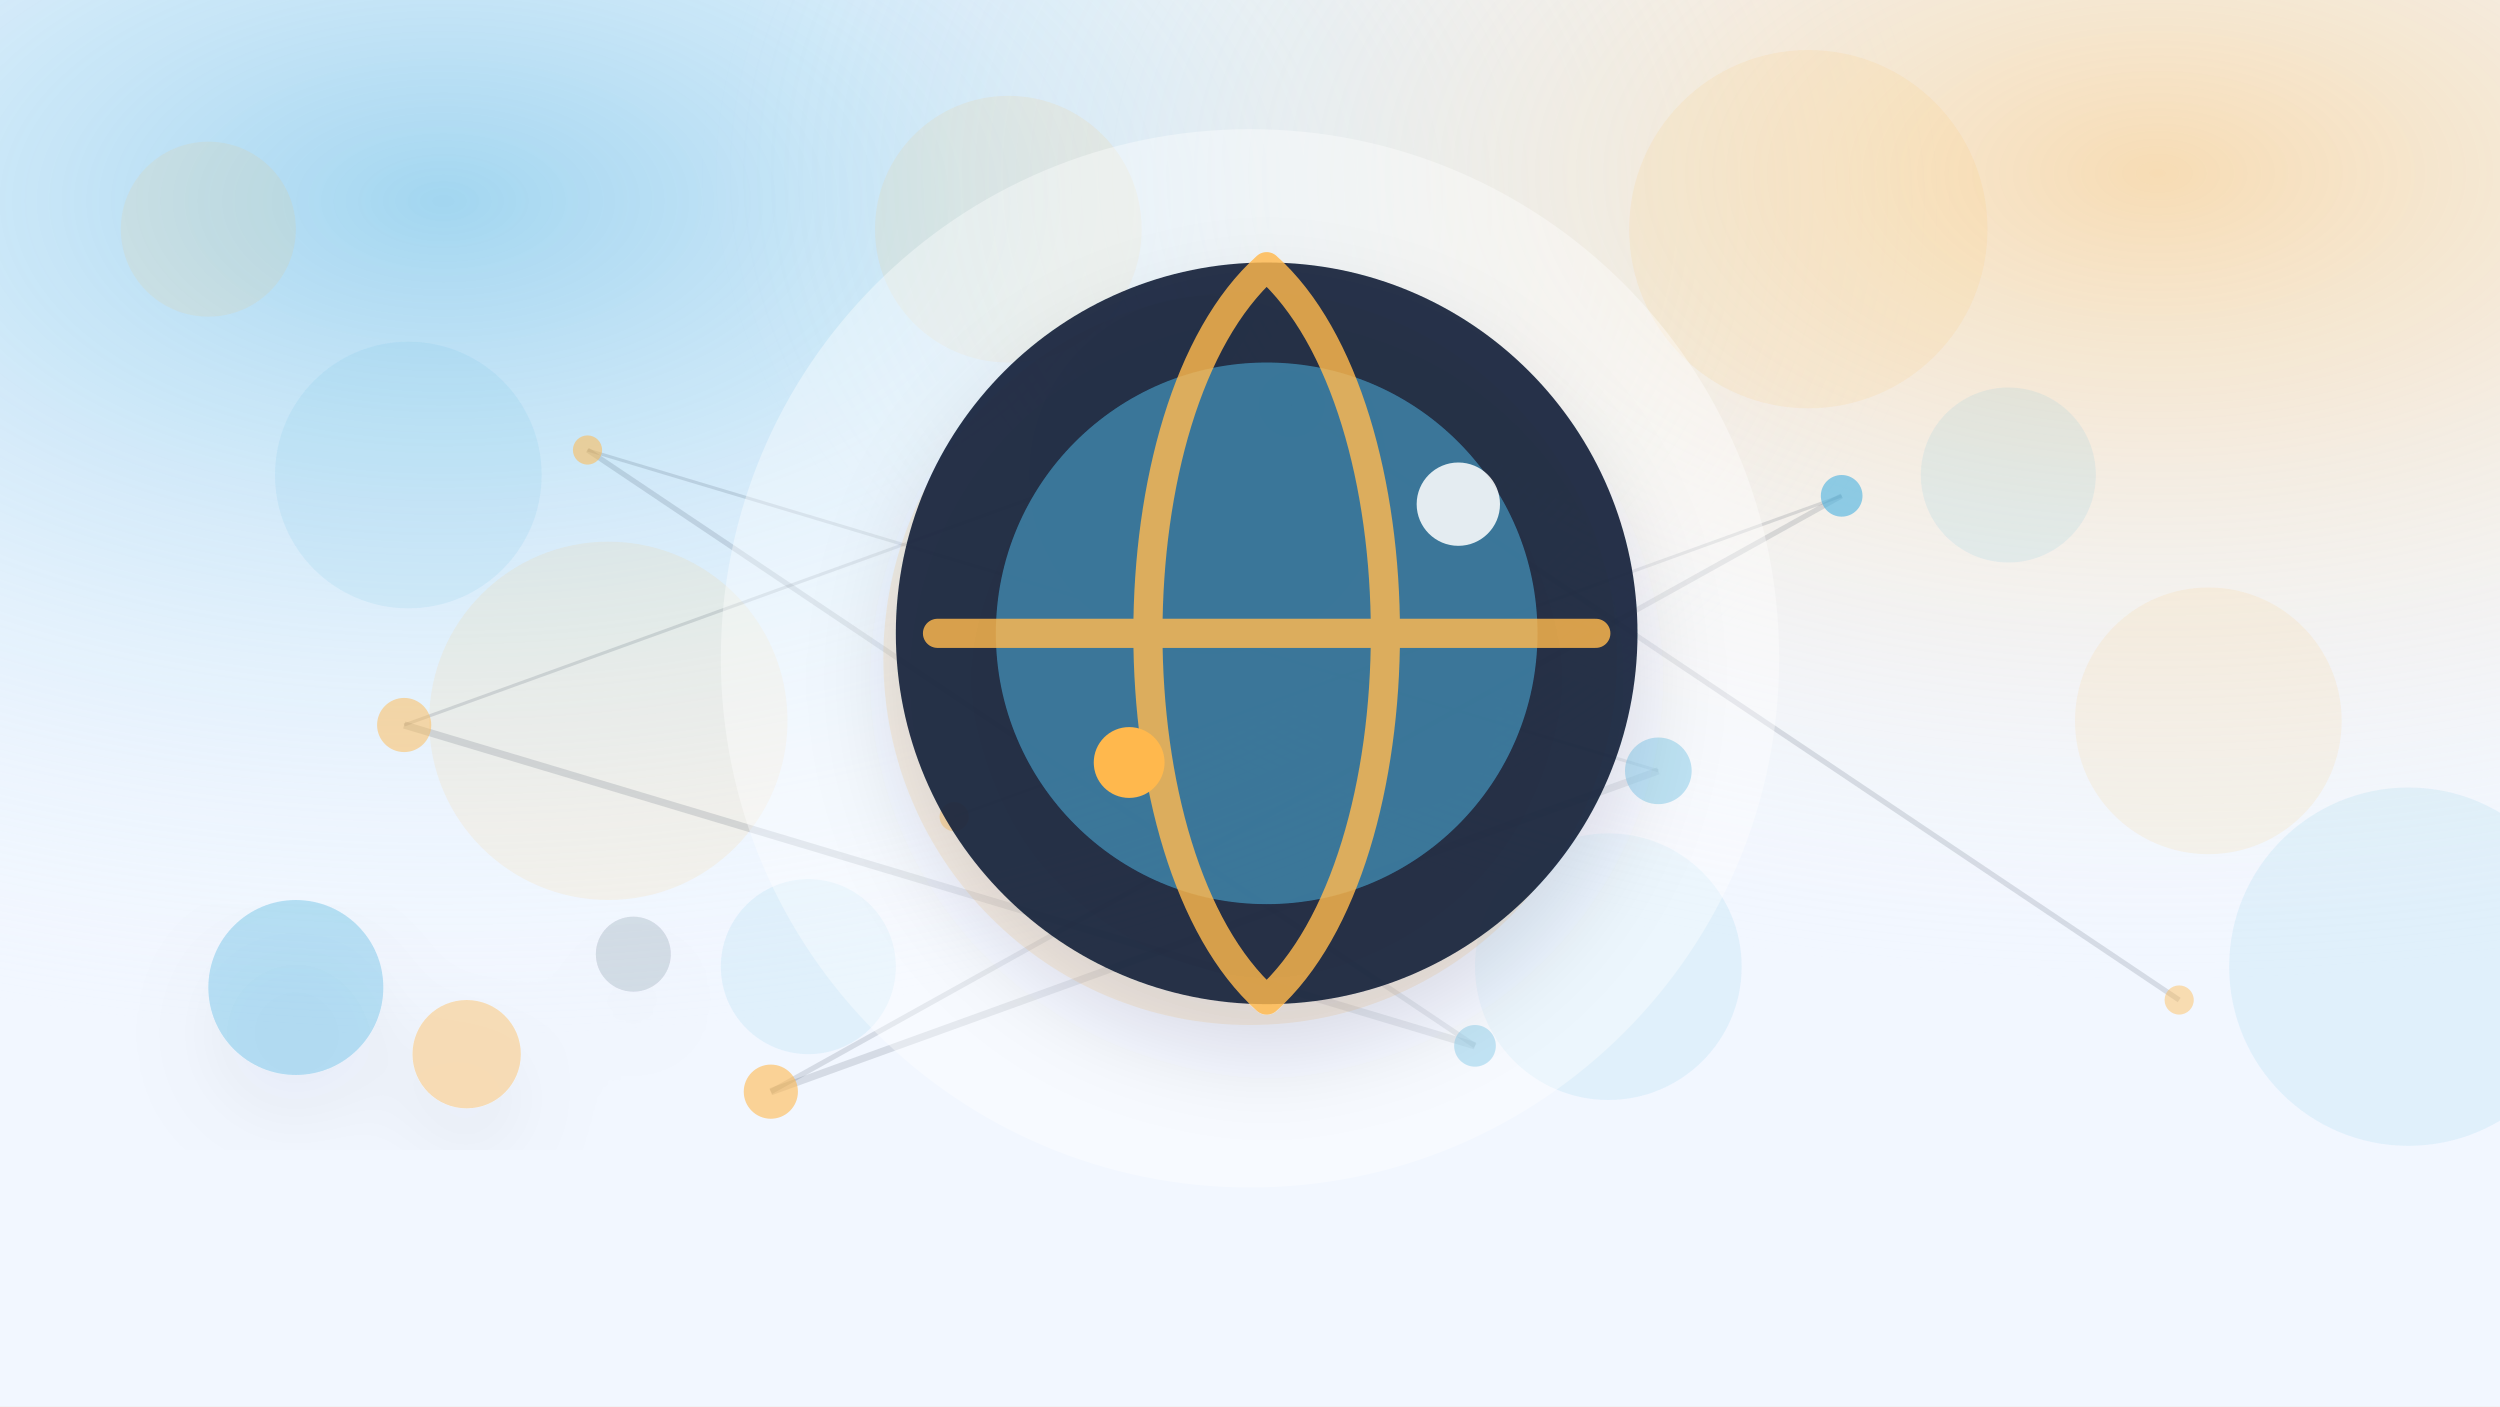
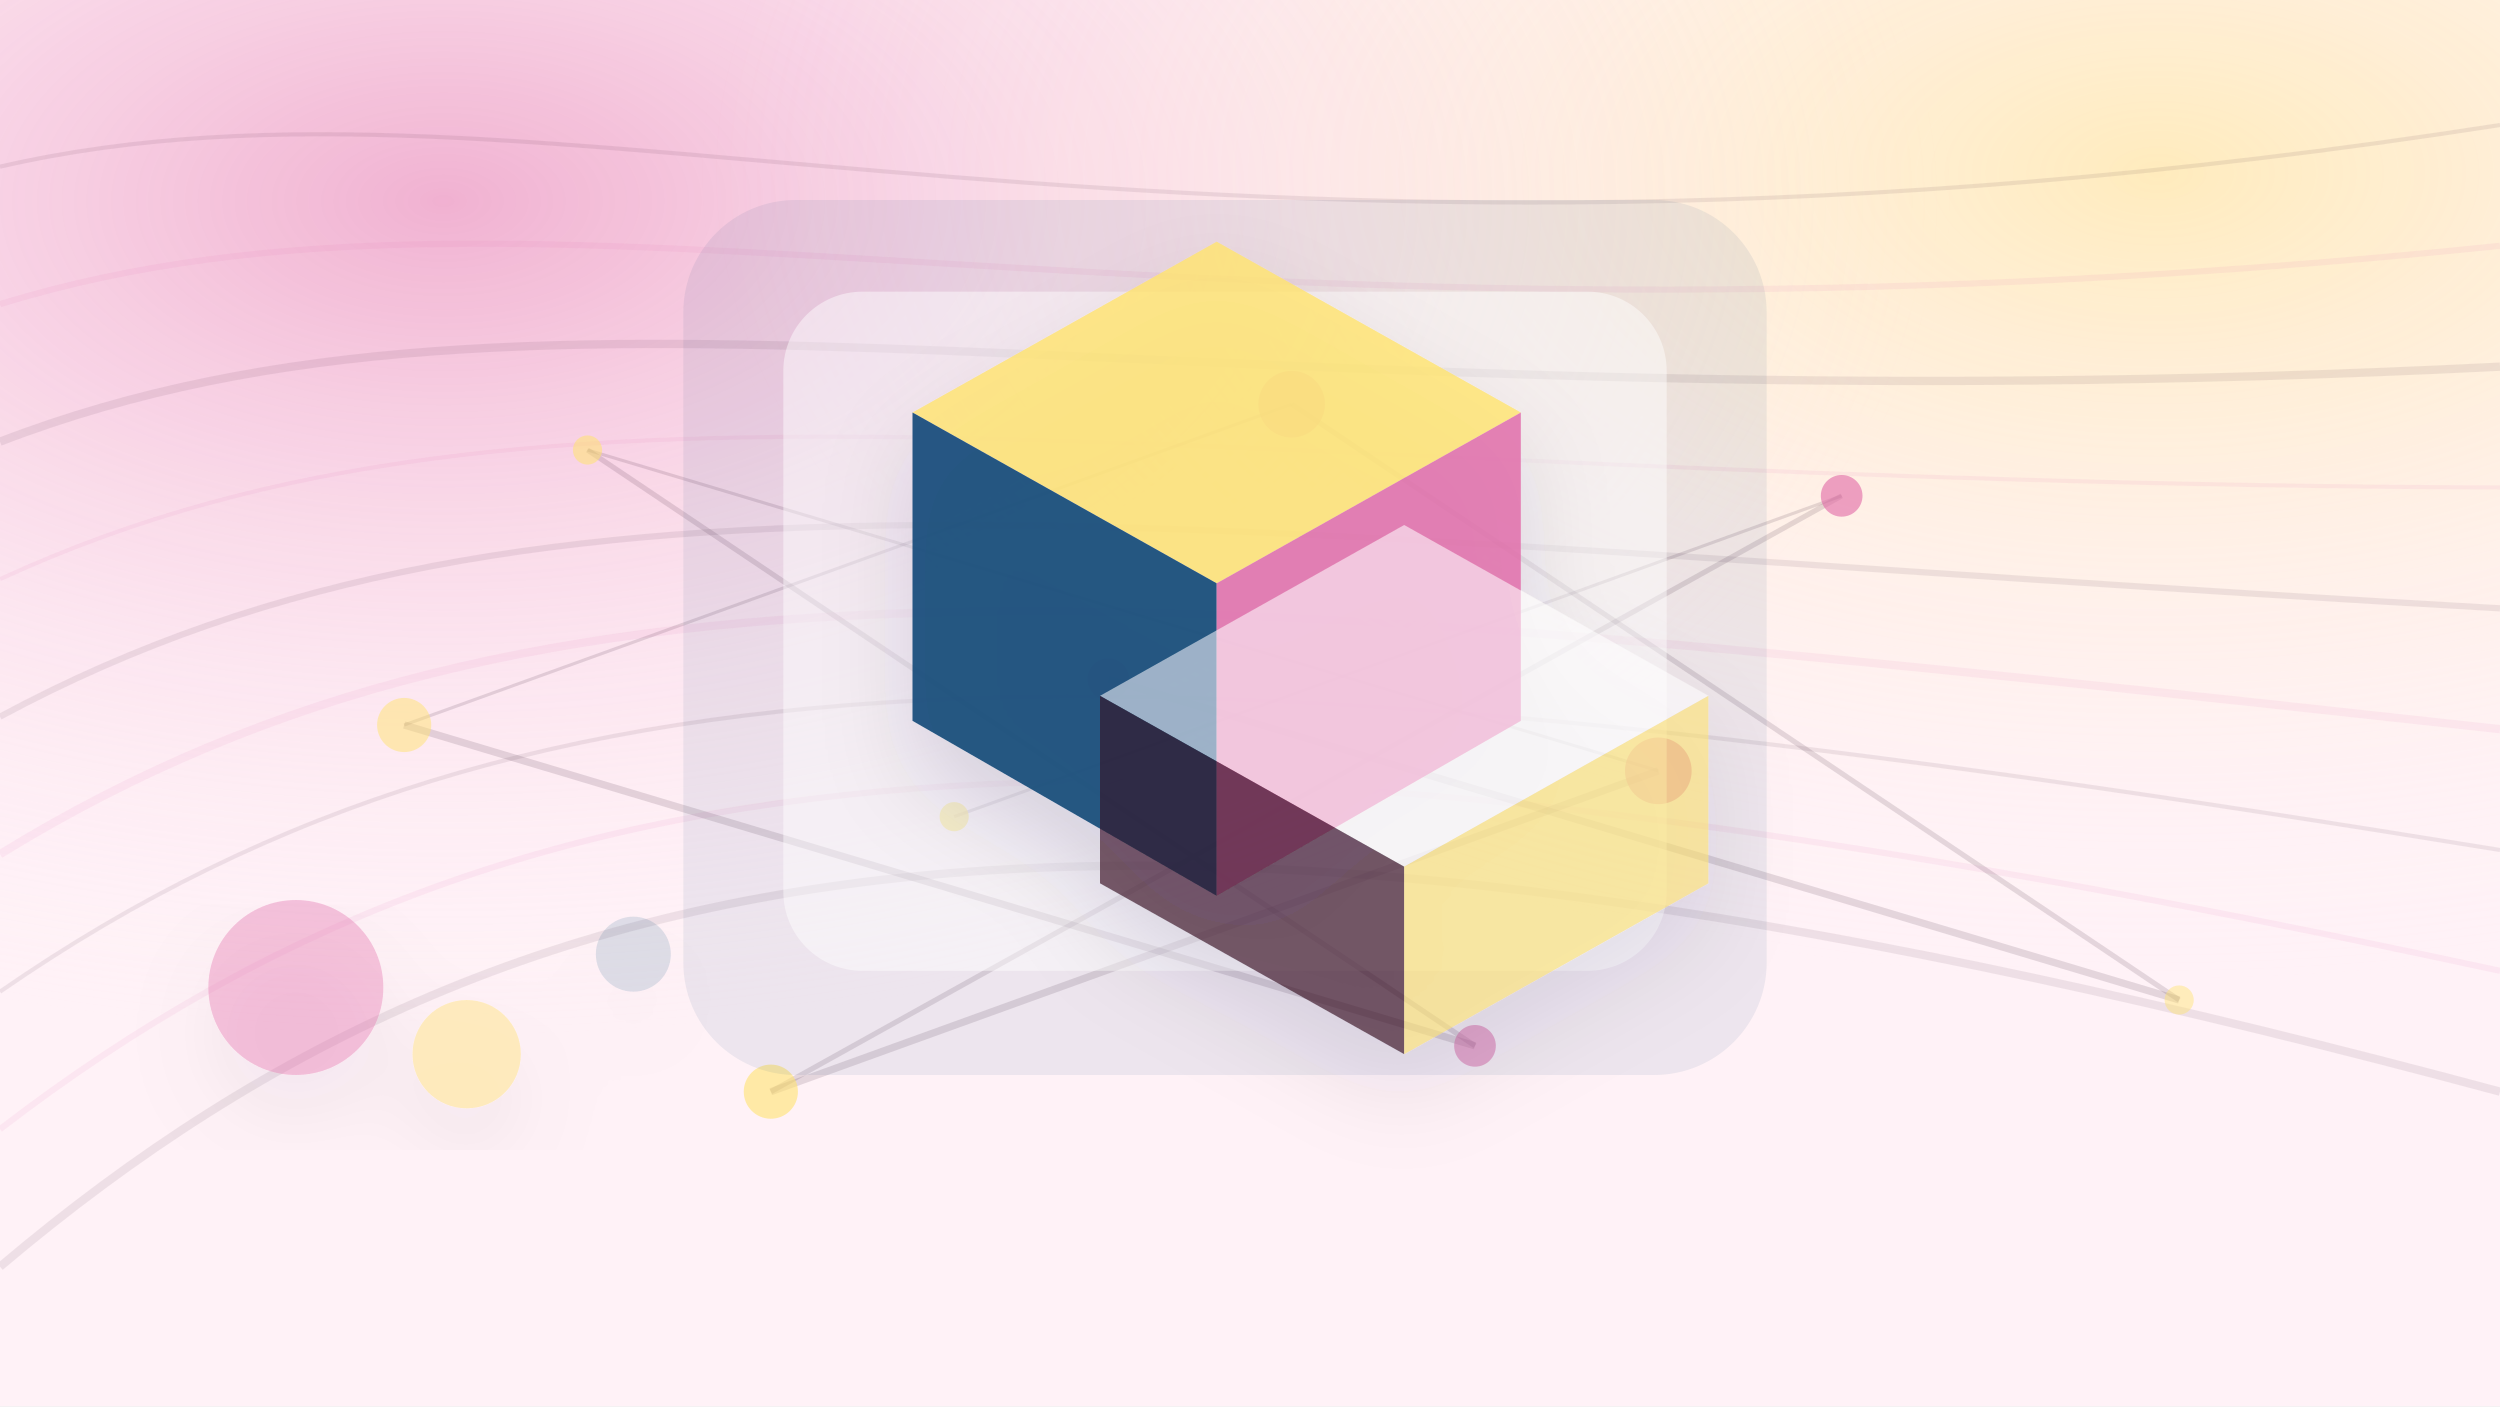
<svg xmlns="http://www.w3.org/2000/svg" width="1200" height="675" viewBox="0 0 1200 675" role="img" aria-labelledby="title desc">
  <defs>
    <radialGradient id="g1" cx="18%" cy="14%" r="60%">
-       <stop stop-color="#4cb2e0" stop-opacity=".48" />
-       <stop offset="1" stop-color="#f2f7ff" stop-opacity="0" />
+       <stop stop-color="#e16ba8" stop-opacity=".48" />
+       <stop offset="1" stop-color="#fff2f7" stop-opacity="0" />
    </radialGradient>
    <radialGradient id="g2" cx="86%" cy="12%" r="58%">
-       <stop stop-color="#ffb84d" stop-opacity=".42" />
-       <stop offset="1" stop-color="#f2f7ff" stop-opacity="0" />
+       <stop stop-color="#ffe36e" stop-opacity=".42" />
+       <stop offset="1" stop-color="#fff2f7" stop-opacity="0" />
    </radialGradient>
    <linearGradient id="split" x1="0" x2="1">
-       <stop stop-color="#f2f7ff" />
-       <stop offset=".55" stop-color="#f2f7ff" />
-       <stop offset=".55" stop-color="#fffdf2" />
-       <stop offset="1" stop-color="#eef8ff" />
+       <stop stop-color="#fff2f7" />
+       <stop offset=".55" stop-color="#fff2f7" />
+       <stop offset=".55" stop-color="#eef8ff" />
+       <stop offset="1" stop-color="#fff7d1" />
    </linearGradient>
    <filter id="shadow" x="-20%" y="-20%" width="140%" height="140%">
      <feDropShadow dx="0" dy="22" stdDeviation="22" flood-color="#12213a" flood-opacity=".14" />
    </filter>
  </defs>
-   <rect width="1200" height="675" fill="#f2f7ff" />
+   <rect width="1200" height="675" fill="#fff2f7" />
  <rect width="1200" height="675" fill="url(#g1)" />
  <rect width="1200" height="675" fill="url(#g2)" />
  <g opacity=".9">
-     <circle cx="100" cy="110" r="42" fill="#ffb84d" opacity=".12" />
-     <circle cx="196" cy="228" r="64" fill="#4cb2e0" opacity=".12" />
-     <circle cx="292" cy="346" r="86" fill="#ffb84d" opacity=".12" />
-     <circle cx="388" cy="464" r="42" fill="#4cb2e0" opacity=".12" />
-     <circle cx="484" cy="110" r="64" fill="#ffb84d" opacity=".12" />
-     <circle cx="580" cy="228" r="86" fill="#4cb2e0" opacity=".12" />
-     <circle cx="676" cy="346" r="42" fill="#ffb84d" opacity=".12" />
-     <circle cx="772" cy="464" r="64" fill="#4cb2e0" opacity=".12" />
-     <circle cx="868" cy="110" r="86" fill="#ffb84d" opacity=".12" />
-     <circle cx="964" cy="228" r="42" fill="#4cb2e0" opacity=".12" />
-     <circle cx="1060" cy="346" r="64" fill="#ffb84d" opacity=".12" />
-     <circle cx="1156" cy="464" r="86" fill="#4cb2e0" opacity=".12" />
+     <path d="M0 80C260 20 560 160 1200 60" fill="none" stroke="#351528" stroke-opacity=".09" stroke-width="2" />
+     <path d="M0 146C260 66 560 184 1200 118" fill="none" stroke="#e16ba8" stroke-opacity=".09" stroke-width="3" />
+     <path d="M0 212C260 112 560 208 1200 176" fill="none" stroke="#351528" stroke-opacity=".09" stroke-width="4" />
+     <path d="M0 278C260 158 560 232 1200 234" fill="none" stroke="#e16ba8" stroke-opacity=".09" stroke-width="2" />
+     <path d="M0 344C260 204 560 256 1200 292" fill="none" stroke="#351528" stroke-opacity=".09" stroke-width="3" />
+     <path d="M0 410C260 250 560 280 1200 350" fill="none" stroke="#e16ba8" stroke-opacity=".09" stroke-width="4" />
+     <path d="M0 476C260 296 560 304 1200 408" fill="none" stroke="#351528" stroke-opacity=".09" stroke-width="2" />
+     <path d="M0 542C260 342 560 328 1200 466" fill="none" stroke="#e16ba8" stroke-opacity=".09" stroke-width="3" />
+     <path d="M0 608C260 388 560 352 1200 524" fill="none" stroke="#351528" stroke-opacity=".09" stroke-width="4" />
  </g>
  <g>
-     <line x1="458" y1="392" x2="884" y2="238" stroke="#12213a" stroke-opacity=".13" stroke-width="1.5" />
-     <line x1="884" y1="238" x2="370" y2="524" stroke="#12213a" stroke-opacity=".13" stroke-width="2.5" />
-     <line x1="370" y1="524" x2="796" y2="370" stroke="#12213a" stroke-opacity=".13" stroke-width="3.5" />
-     <line x1="796" y1="370" x2="282" y2="216" stroke="#12213a" stroke-opacity=".13" stroke-width="1.5" />
-     <line x1="282" y1="216" x2="708" y2="502" stroke="#12213a" stroke-opacity=".13" stroke-width="2.5" />
-     <line x1="708" y1="502" x2="194" y2="348" stroke="#12213a" stroke-opacity=".13" stroke-width="3.5" />
-     <line x1="194" y1="348" x2="620" y2="194" stroke="#12213a" stroke-opacity=".13" stroke-width="1.5" />
-     <line x1="620" y1="194" x2="1046" y2="480" stroke="#12213a" stroke-opacity=".13" stroke-width="2.5" />
-     <circle cx="458" cy="392" r="7" fill="#ffb84d" opacity="0.64" />
-     <circle cx="884" cy="238" r="10" fill="#4cb2e0" opacity="0.615" />
-     <circle cx="370" cy="524" r="13" fill="#ffb84d" opacity="0.59" />
-     <circle cx="796" cy="370" r="16" fill="#4cb2e0" opacity="0.565" />
-     <circle cx="282" cy="216" r="7" fill="#ffb84d" opacity="0.54" />
-     <circle cx="708" cy="502" r="10" fill="#4cb2e0" opacity="0.515" />
-     <circle cx="194" cy="348" r="13" fill="#ffb84d" opacity="0.49" />
-     <circle cx="620" cy="194" r="16" fill="#4cb2e0" opacity="0.465" />
-     <circle cx="1046" cy="480" r="7" fill="#ffb84d" opacity="0.44" />
+     <line x1="458" y1="392" x2="884" y2="238" stroke="#351528" stroke-opacity=".13" stroke-width="1.5" />
+     <line x1="884" y1="238" x2="370" y2="524" stroke="#351528" stroke-opacity=".13" stroke-width="2.5" />
+     <line x1="370" y1="524" x2="796" y2="370" stroke="#351528" stroke-opacity=".13" stroke-width="3.5" />
+     <line x1="796" y1="370" x2="282" y2="216" stroke="#351528" stroke-opacity=".13" stroke-width="1.5" />
+     <line x1="282" y1="216" x2="708" y2="502" stroke="#351528" stroke-opacity=".13" stroke-width="2.5" />
+     <line x1="708" y1="502" x2="194" y2="348" stroke="#351528" stroke-opacity=".13" stroke-width="3.5" />
+     <line x1="194" y1="348" x2="620" y2="194" stroke="#351528" stroke-opacity=".13" stroke-width="1.5" />
+     <line x1="620" y1="194" x2="1046" y2="480" stroke="#351528" stroke-opacity=".13" stroke-width="2.5" />
+     <line x1="1046" y1="480" x2="532" y2="326" stroke="#351528" stroke-opacity=".13" stroke-width="3.5" />
+     <circle cx="458" cy="392" r="7" fill="#ffe36e" opacity="0.64" />
+     <circle cx="884" cy="238" r="10" fill="#e16ba8" opacity="0.615" />
+     <circle cx="370" cy="524" r="13" fill="#ffe36e" opacity="0.59" />
+     <circle cx="796" cy="370" r="16" fill="#e16ba8" opacity="0.565" />
+     <circle cx="282" cy="216" r="7" fill="#ffe36e" opacity="0.54" />
+     <circle cx="708" cy="502" r="10" fill="#e16ba8" opacity="0.515" />
+     <circle cx="194" cy="348" r="13" fill="#ffe36e" opacity="0.49" />
+     <circle cx="620" cy="194" r="16" fill="#e16ba8" opacity="0.465" />
+     <circle cx="1046" cy="480" r="7" fill="#ffe36e" opacity="0.44" />
+     <circle cx="532" cy="326" r="10" fill="#e16ba8" opacity="0.415" />
  </g>
  <g transform="translate(-300 0)">
-     <circle cx="900" cy="316" r="254" fill="#fff" opacity=".38" />
-     <circle cx="900" cy="316" r="176" fill="#ffb84d" opacity=".16" />
+     <rect x="628" y="96" width="520" height="420" rx="54" fill="#164b7a" opacity=".08" />
+     <rect x="676" y="140" width="424" height="326" rx="38" fill="#fff" opacity=".46" />
  </g>
  <g transform="translate(-300 0)" filter="url(#shadow)">
-     <g transform="translate(700 96)">
-       <circle cx="208" cy="208" r="178" fill="#12213a" opacity=".92" />
-       <circle cx="208" cy="208" r="130" fill="#4cb2e0" opacity=".55" />
-       <path d="M50 208h316M208 32c-76 68-76 284 0 352M208 32c76 68 76 284 0 352" fill="none" stroke="#ffb84d" stroke-width="14" stroke-linecap="round" opacity=".82" />
-       <circle cx="300" cy="146" r="20" fill="#fff" opacity=".86" />
-       <circle cx="142" cy="270" r="17" fill="#ffb84d" />
+     <g transform="translate(724 116)">
+       <polygon points="160,0 306,82 160,164 14,82" fill="#ffe36e" opacity=".8" />
+       <polygon points="14,82 160,164 160,314 14,230" fill="#164b7a" opacity=".92" />
+       <polygon points="306,82 160,164 160,314 306,230" fill="#e16ba8" opacity=".82" />
+       <polygon points="250,136 396,218 250,300 104,218" fill="#fff" opacity=".55" />
+       <polygon points="104,218 250,300 250,390 104,308" fill="#351528" opacity=".65" />
+       <polygon points="396,218 250,300 250,390 396,308" fill="#ffe36e" opacity=".58" />
    </g>
  </g>
  <g filter="url(#shadow)" opacity=".82">
-     <circle cx="142" cy="474" r="42" fill="#4cb2e0" opacity=".44" />
-     <circle cx="224" cy="506" r="26" fill="#ffb84d" opacity=".5" />
-     <circle cx="304" cy="458" r="18" fill="#12213a" opacity=".16" />
+     <circle cx="142" cy="474" r="42" fill="#e16ba8" opacity=".44" />
+     <circle cx="224" cy="506" r="26" fill="#ffe36e" opacity=".5" />
+     <circle cx="304" cy="458" r="18" fill="#164b7a" opacity=".16" />
  </g>
</svg>
